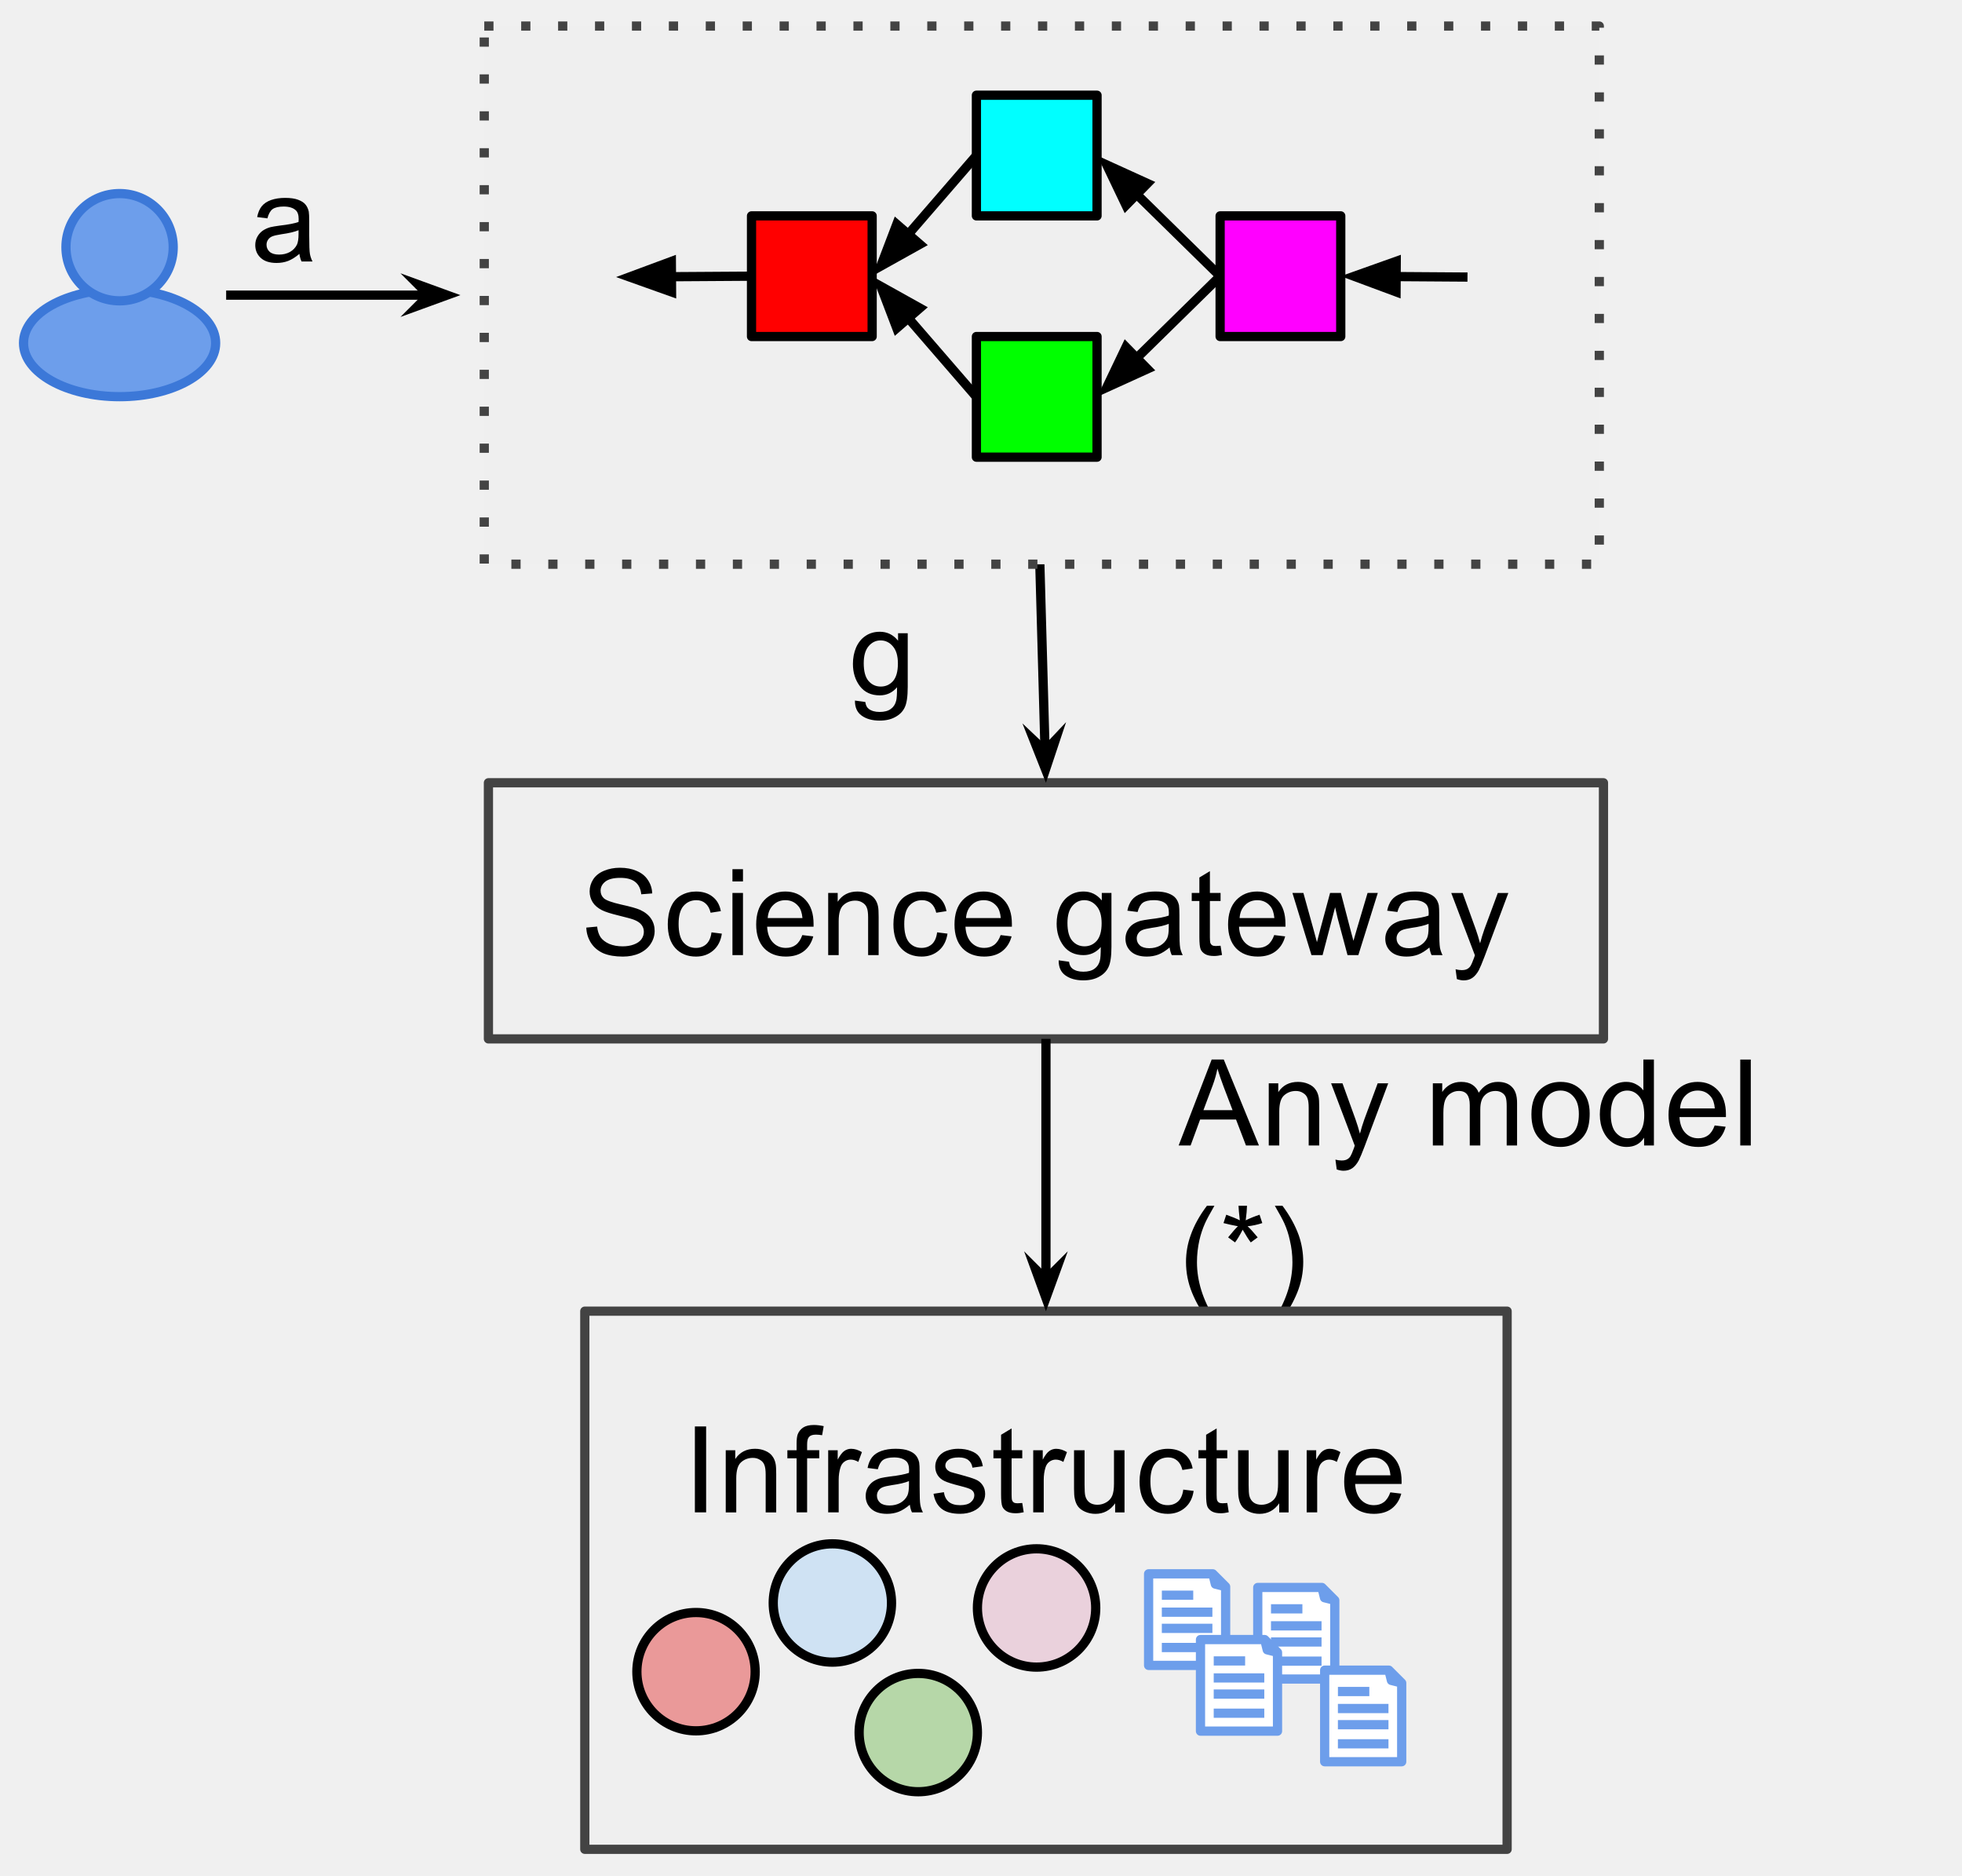
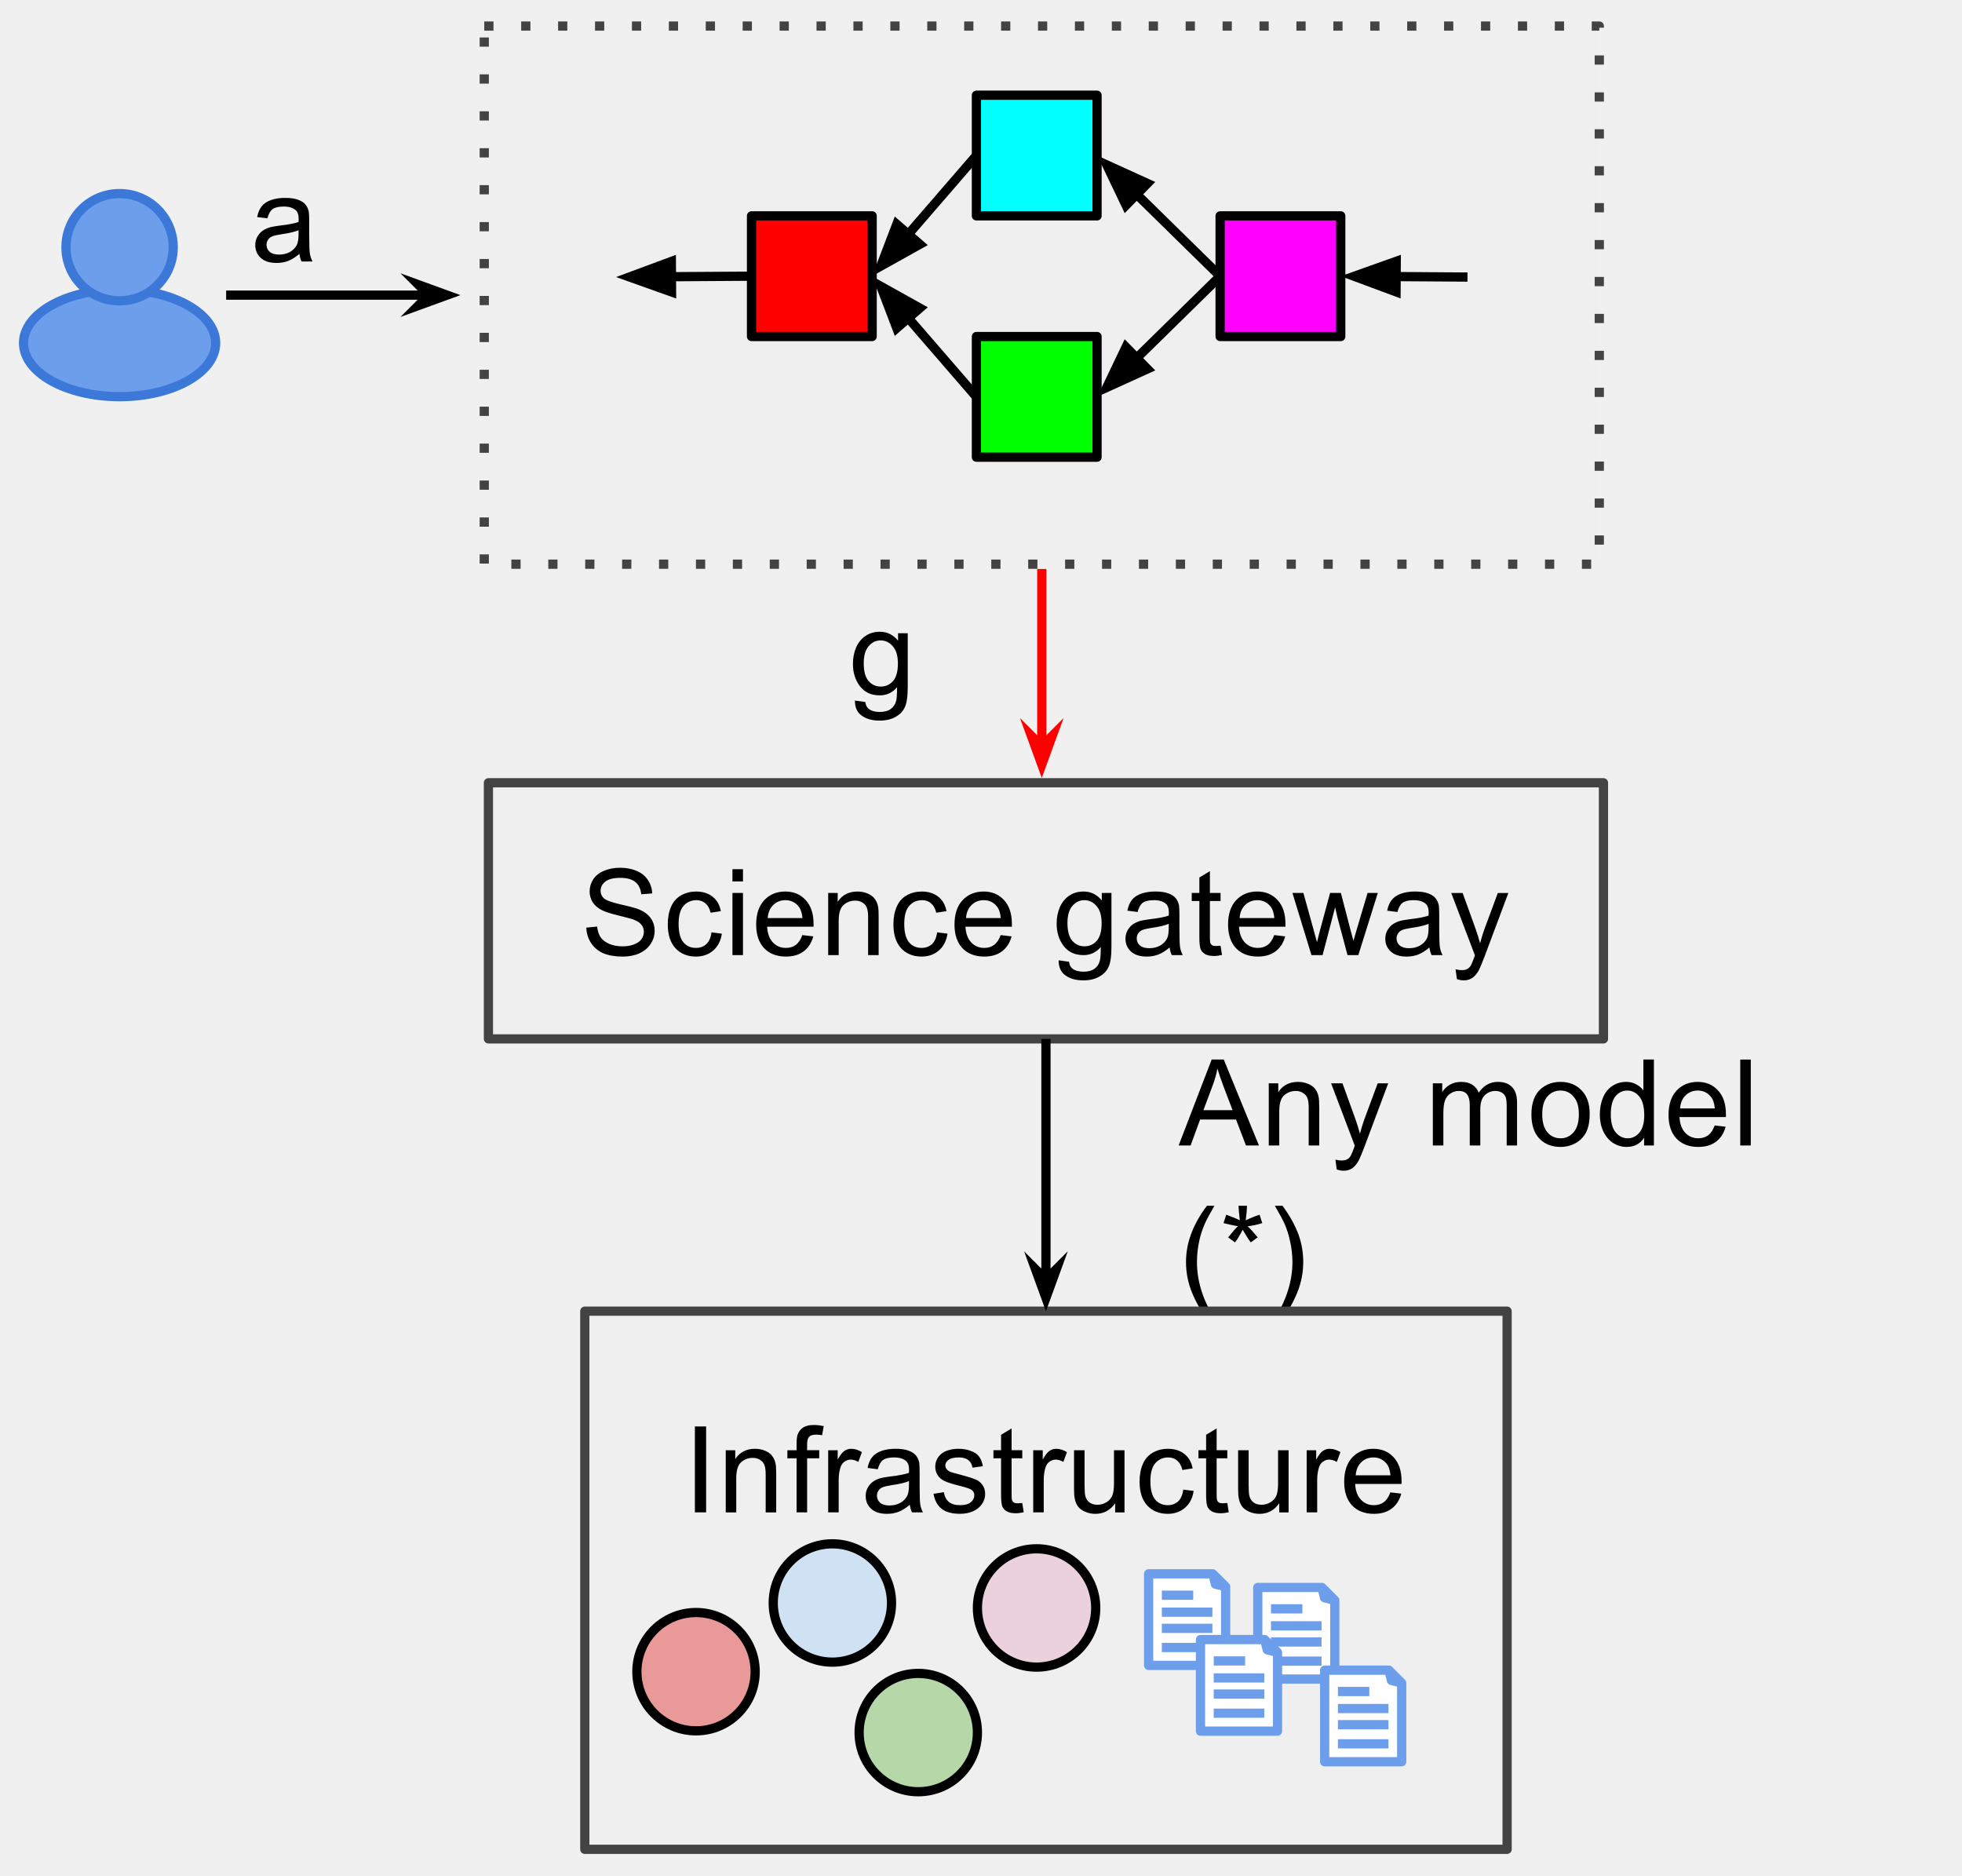
<svg xmlns="http://www.w3.org/2000/svg" version="1.1" viewBox="0.0 0.0 212.591 203.165" fill="none" stroke="none" stroke-linecap="square" stroke-miterlimit="10">
  <clipPath id="p.0">
    <path d="m0 0l212.591 0l0 203.165l-212.591 0l0 -203.165z" clip-rule="nonzero" />
  </clipPath>
  <g clip-path="url(#p.0)">
    <path fill="#000000" fill-opacity="0.0" d="m0 0l212.591 0l0 203.165l-212.591 0z" fill-rule="nonzero" />
    <path fill="#000000" fill-opacity="0.0" d="m118.727 113.423l98.299 0l0 27.748l-98.299 0z" fill-rule="nonzero" />
    <path fill="#000000" d="m127.711 124.097l3.578 -9.312l1.312 0l3.812 9.312l-1.406 0l-1.078 -2.812l-3.891 0l-1.031 2.812l-1.297 0zm2.687 -3.828l3.156 0l-0.984 -2.578q-0.438 -1.172 -0.656 -1.922q-0.172 0.891 -0.5 1.781l-1.016 2.719zm7.077 3.828l0 -6.734l1.031 0l0 0.953q0.734 -1.109 2.141 -1.109q0.609 0 1.109 0.219q0.516 0.219 0.766 0.578q0.266 0.344 0.359 0.844q0.062 0.312 0.062 1.109l0 4.141l-1.141 0l0 -4.094q0 -0.703 -0.141 -1.047q-0.125 -0.344 -0.469 -0.547q-0.328 -0.219 -0.781 -0.219q-0.734 0 -1.266 0.469q-0.531 0.453 -0.531 1.75l0 3.688l-1.141 0zm7.366 2.594l-0.141 -1.062q0.375 0.094 0.656 0.094q0.391 0 0.609 -0.125q0.234 -0.125 0.375 -0.359q0.109 -0.172 0.359 -0.844q0.031 -0.094 0.094 -0.281l-2.562 -6.75l1.234 0l1.406 3.891q0.266 0.75 0.484 1.562q0.203 -0.781 0.469 -1.531l1.453 -3.922l1.141 0l-2.562 6.844q-0.422 1.109 -0.641 1.531q-0.312 0.562 -0.703 0.828q-0.391 0.266 -0.938 0.266q-0.328 0 -0.734 -0.141zm10.414 -2.594l0 -6.734l1.016 0l0 0.938q0.328 -0.5 0.844 -0.797q0.531 -0.297 1.203 -0.297q0.75 0 1.219 0.312q0.484 0.312 0.688 0.859q0.797 -1.172 2.078 -1.172q1.0 0 1.531 0.562q0.547 0.547 0.547 1.703l0 4.625l-1.125 0l0 -4.25q0 -0.688 -0.109 -0.984q-0.109 -0.297 -0.406 -0.484q-0.297 -0.188 -0.688 -0.188q-0.719 0 -1.188 0.484q-0.469 0.469 -0.469 1.5l0 3.922l-1.141 0l0 -4.375q0 -0.766 -0.281 -1.141q-0.281 -0.391 -0.906 -0.391q-0.484 0 -0.891 0.266q-0.406 0.25 -0.594 0.734q-0.188 0.484 -0.188 1.406l0 3.5l-1.141 0zm10.681 -3.375q0 -1.875 1.031 -2.766q0.875 -0.75 2.125 -0.75q1.391 0 2.266 0.906q0.891 0.906 0.891 2.516q0 1.297 -0.391 2.047q-0.391 0.75 -1.141 1.172q-0.75 0.406 -1.625 0.406q-1.422 0 -2.297 -0.906q-0.859 -0.906 -0.859 -2.625zm1.172 0q0 1.297 0.562 1.953q0.562 0.641 1.422 0.641q0.844 0 1.406 -0.641q0.578 -0.656 0.578 -1.984q0 -1.25 -0.578 -1.891q-0.562 -0.656 -1.406 -0.656q-0.859 0 -1.422 0.641q-0.562 0.641 -0.562 1.938zm11.037 3.375l0 -0.844q-0.641 1.0 -1.891 1.0q-0.797 0 -1.484 -0.438q-0.672 -0.453 -1.047 -1.25q-0.375 -0.797 -0.375 -1.828q0 -1.016 0.344 -1.828q0.344 -0.828 1.016 -1.266q0.672 -0.438 1.5 -0.438q0.609 0 1.078 0.266q0.484 0.25 0.781 0.656l0 -3.344l1.141 0l0 9.312l-1.062 0zm-3.609 -3.359q0 1.297 0.531 1.938q0.547 0.641 1.297 0.641q0.75 0 1.266 -0.609q0.531 -0.625 0.531 -1.875q0 -1.391 -0.531 -2.031q-0.531 -0.656 -1.312 -0.656q-0.766 0 -1.281 0.625q-0.5 0.625 -0.5 1.969zm11.256 1.188l1.188 0.141q-0.281 1.047 -1.047 1.625q-0.75 0.562 -1.922 0.562q-1.484 0 -2.359 -0.906q-0.859 -0.922 -0.859 -2.562q0 -1.703 0.875 -2.641q0.891 -0.938 2.281 -0.938q1.359 0 2.203 0.922q0.859 0.922 0.859 2.578q0 0.109 0 0.312l-5.031 0q0.062 1.109 0.625 1.703q0.562 0.594 1.406 0.594q0.641 0 1.078 -0.328q0.453 -0.344 0.703 -1.062zm-3.75 -1.844l3.766 0q-0.078 -0.859 -0.438 -1.281q-0.547 -0.656 -1.406 -0.656q-0.797 0 -1.328 0.531q-0.531 0.516 -0.594 1.406zm6.522 4.016l0 -9.312l1.141 0l0 9.312l-1.141 0z" fill-rule="nonzero" />
    <path fill="#000000" d="m130.774 142.831q-0.953 -1.188 -1.609 -2.781q-0.656 -1.609 -0.656 -3.328q0 -1.5 0.5 -2.891q0.562 -1.609 1.766 -3.203l0.812 0q-0.766 1.328 -1.016 1.891q-0.391 0.875 -0.609 1.828q-0.266 1.188 -0.266 2.391q0 3.047 1.891 6.094l-0.812 0zm1.798 -10.328l0.297 -0.906q1.0 0.359 1.469 0.609q-0.125 -1.141 -0.141 -1.578l0.922 0q-0.016 0.625 -0.141 1.578q0.656 -0.328 1.5 -0.609l0.297 0.906q-0.812 0.266 -1.594 0.344q0.391 0.344 1.094 1.203l-0.75 0.547q-0.375 -0.5 -0.875 -1.375q-0.469 0.906 -0.828 1.375l-0.75 -0.547q0.734 -0.906 1.062 -1.203q-0.828 -0.156 -1.562 -0.344zm6.39 10.328l-0.828 0q1.906 -3.047 1.906 -6.094q0 -1.203 -0.281 -2.375q-0.203 -0.953 -0.594 -1.828q-0.25 -0.562 -1.031 -1.906l0.828 0q1.188 1.594 1.766 3.203q0.484 1.391 0.484 2.891q0 1.719 -0.656 3.328q-0.656 1.594 -1.594 2.781z" fill-rule="nonzero" />
    <path fill="#efefef" d="m52.923 84.801l120.819 0l0 27.748l-120.819 0z" fill-rule="nonzero" />
    <path stroke="#434343" stroke-width="1.0" stroke-linejoin="round" stroke-linecap="butt" d="m52.923 84.801l120.819 0l0 27.748l-120.819 0z" fill-rule="nonzero" />
    <path fill="#000000" d="m63.529 100.49l1.172 -0.109q0.078 0.703 0.375 1.156q0.312 0.438 0.938 0.719q0.641 0.266 1.438 0.266q0.703 0 1.234 -0.203q0.547 -0.203 0.812 -0.562q0.266 -0.375 0.266 -0.812q0 -0.438 -0.266 -0.766q-0.25 -0.328 -0.828 -0.547q-0.375 -0.141 -1.656 -0.453q-1.281 -0.312 -1.797 -0.578q-0.672 -0.344 -1.0 -0.859q-0.328 -0.531 -0.328 -1.172q0 -0.703 0.391 -1.312q0.406 -0.609 1.172 -0.922q0.781 -0.328 1.719 -0.328q1.031 0 1.812 0.344q0.797 0.328 1.219 0.984q0.438 0.641 0.469 1.453l-1.188 0.094q-0.094 -0.891 -0.641 -1.328q-0.547 -0.453 -1.625 -0.453q-1.109 0 -1.625 0.406q-0.516 0.406 -0.516 0.984q0 0.5 0.359 0.828q0.359 0.328 1.859 0.672q1.5 0.328 2.062 0.578q0.812 0.375 1.188 0.953q0.391 0.578 0.391 1.328q0 0.734 -0.422 1.391q-0.422 0.656 -1.219 1.031q-0.797 0.359 -1.797 0.359q-1.266 0 -2.125 -0.359q-0.844 -0.375 -1.328 -1.109q-0.484 -0.75 -0.516 -1.672zm13.562 0.516l1.125 0.141q-0.172 1.172 -0.938 1.828q-0.766 0.656 -1.859 0.656q-1.391 0 -2.234 -0.906q-0.828 -0.906 -0.828 -2.594q0 -1.094 0.359 -1.906q0.359 -0.828 1.094 -1.234q0.734 -0.406 1.609 -0.406q1.094 0 1.797 0.562q0.703 0.547 0.891 1.562l-1.109 0.172q-0.156 -0.672 -0.562 -1.016q-0.391 -0.344 -0.969 -0.344q-0.859 0 -1.406 0.625q-0.531 0.609 -0.531 1.953q0 1.359 0.516 1.984q0.516 0.609 1.359 0.609q0.672 0 1.125 -0.406q0.453 -0.422 0.562 -1.281zm2.273 -5.516l0 -1.328l1.141 0l0 1.328l-1.141 0zm0 7.984l0 -6.734l1.141 0l0 6.734l-1.141 0zm7.57 -2.172l1.188 0.141q-0.281 1.047 -1.047 1.625q-0.75 0.562 -1.922 0.562q-1.484 0 -2.359 -0.906q-0.859 -0.922 -0.859 -2.562q0 -1.703 0.875 -2.641q0.891 -0.938 2.281 -0.938q1.359 0 2.203 0.922q0.859 0.922 0.859 2.578q0 0.109 0 0.312l-5.031 0q0.062 1.109 0.625 1.703q0.562 0.594 1.406 0.594q0.641 0 1.078 -0.328q0.453 -0.344 0.703 -1.062zm-3.75 -1.844l3.766 0q-0.078 -0.859 -0.438 -1.281q-0.547 -0.656 -1.406 -0.656q-0.797 0 -1.328 0.531q-0.531 0.516 -0.594 1.406zm6.553 4.016l0 -6.734l1.031 0l0 0.953q0.734 -1.109 2.141 -1.109q0.609 0 1.109 0.219q0.516 0.219 0.766 0.578q0.266 0.344 0.359 0.844q0.062 0.312 0.062 1.109l0 4.141l-1.141 0l0 -4.094q0 -0.703 -0.141 -1.047q-0.125 -0.344 -0.469 -0.547q-0.328 -0.219 -0.781 -0.219q-0.734 0 -1.266 0.469q-0.531 0.453 -0.531 1.75l0 3.688l-1.141 0zm11.803 -2.469l1.125 0.141q-0.172 1.172 -0.938 1.828q-0.766 0.656 -1.859 0.656q-1.391 0 -2.234 -0.906q-0.828 -0.906 -0.828 -2.594q0 -1.094 0.359 -1.906q0.359 -0.828 1.094 -1.234q0.734 -0.406 1.609 -0.406q1.094 0 1.797 0.562q0.703 0.547 0.891 1.562l-1.109 0.172q-0.156 -0.672 -0.562 -1.016q-0.391 -0.344 -0.969 -0.344q-0.859 0 -1.406 0.625q-0.531 0.609 -0.531 1.953q0 1.359 0.516 1.984q0.516 0.609 1.359 0.609q0.672 0 1.125 -0.406q0.453 -0.422 0.562 -1.281zm6.883 0.297l1.188 0.141q-0.281 1.047 -1.047 1.625q-0.75 0.562 -1.922 0.562q-1.484 0 -2.359 -0.906q-0.859 -0.922 -0.859 -2.562q0 -1.703 0.875 -2.641q0.891 -0.938 2.281 -0.938q1.359 0 2.203 0.922q0.859 0.922 0.859 2.578q0 0.109 0 0.312l-5.031 0q0.062 1.109 0.625 1.703q0.562 0.594 1.406 0.594q0.641 0 1.078 -0.328q0.453 -0.344 0.703 -1.062zm-3.75 -1.844l3.766 0q-0.078 -0.859 -0.438 -1.281q-0.547 -0.656 -1.406 -0.656q-0.797 0 -1.328 0.531q-0.531 0.516 -0.594 1.406zm10.037 4.578l1.125 0.156q0.062 0.516 0.375 0.75q0.438 0.328 1.172 0.328q0.781 0 1.219 -0.328q0.438 -0.312 0.578 -0.891q0.094 -0.344 0.094 -1.453q-0.75 0.875 -1.875 0.875q-1.391 0 -2.156 -1.0q-0.75 -1.0 -0.75 -2.406q0 -0.969 0.344 -1.781q0.359 -0.812 1.016 -1.25q0.656 -0.453 1.562 -0.453q1.188 0 1.969 0.969l0 -0.812l1.047 0l0 5.812q0 1.578 -0.328 2.234q-0.312 0.656 -1.016 1.031q-0.688 0.391 -1.703 0.391q-1.203 0 -1.953 -0.547q-0.734 -0.531 -0.719 -1.625zm0.953 -4.047q0 1.312 0.516 1.922q0.531 0.609 1.328 0.609q0.797 0 1.328 -0.594q0.531 -0.609 0.531 -1.906q0 -1.234 -0.547 -1.859q-0.547 -0.641 -1.328 -0.641q-0.766 0 -1.297 0.625q-0.531 0.625 -0.531 1.844zm11.069 2.656q-0.625 0.531 -1.219 0.766q-0.578 0.219 -1.25 0.219q-1.125 0 -1.719 -0.547q-0.594 -0.547 -0.594 -1.391q0 -0.484 0.219 -0.891q0.234 -0.422 0.594 -0.672q0.375 -0.25 0.828 -0.375q0.328 -0.078 1.016 -0.172q1.375 -0.156 2.031 -0.391q0.016 -0.234 0.016 -0.297q0 -0.703 -0.328 -0.984q-0.438 -0.391 -1.297 -0.391q-0.812 0 -1.203 0.281q-0.375 0.281 -0.562 1.0l-1.109 -0.141q0.141 -0.719 0.484 -1.156q0.359 -0.453 1.016 -0.688q0.672 -0.234 1.531 -0.234q0.875 0 1.406 0.203q0.547 0.203 0.797 0.516q0.25 0.297 0.359 0.766q0.047 0.297 0.047 1.062l0 1.516q0 1.594 0.078 2.016q0.078 0.422 0.281 0.812l-1.188 0q-0.172 -0.359 -0.234 -0.828zm-0.094 -2.562q-0.625 0.266 -1.859 0.438q-0.703 0.109 -1.0 0.234q-0.297 0.125 -0.453 0.375q-0.156 0.234 -0.156 0.531q0 0.453 0.344 0.766q0.344 0.297 1.016 0.297q0.656 0 1.172 -0.281q0.516 -0.297 0.766 -0.797q0.172 -0.375 0.172 -1.141l0 -0.422zm5.616 2.375l0.156 1.0q-0.484 0.109 -0.859 0.109q-0.625 0 -0.969 -0.203q-0.344 -0.203 -0.484 -0.516q-0.141 -0.328 -0.141 -1.344l0 -3.891l-0.828 0l0 -0.875l0.828 0l0 -1.672l1.141 -0.688l0 2.359l1.156 0l0 0.875l-1.156 0l0 3.953q0 0.484 0.062 0.625q0.062 0.141 0.188 0.219q0.141 0.078 0.391 0.078q0.203 0 0.516 -0.031zm5.812 -1.156l1.188 0.141q-0.281 1.047 -1.047 1.625q-0.75 0.562 -1.922 0.562q-1.484 0 -2.359 -0.906q-0.859 -0.922 -0.859 -2.562q0 -1.703 0.875 -2.641q0.891 -0.938 2.281 -0.938q1.359 0 2.203 0.922q0.859 0.922 0.859 2.578q0 0.109 0 0.312l-5.031 0q0.062 1.109 0.625 1.703q0.562 0.594 1.406 0.594q0.641 0 1.078 -0.328q0.453 -0.344 0.703 -1.062zm-3.75 -1.844l3.766 0q-0.078 -0.859 -0.438 -1.281q-0.547 -0.656 -1.406 -0.656q-0.797 0 -1.328 0.531q-0.531 0.516 -0.594 1.406zm7.787 4.016l-2.062 -6.734l1.188 0l1.078 3.891l0.391 1.438q0.031 -0.109 0.359 -1.391l1.062 -3.938l1.172 0l1.016 3.906l0.344 1.281l0.375 -1.297l1.156 -3.891l1.109 0l-2.109 6.734l-1.172 0l-1.078 -4.031l-0.266 -1.156l-1.359 5.188l-1.203 0zm12.781 -0.828q-0.625 0.531 -1.219 0.766q-0.578 0.219 -1.25 0.219q-1.125 0 -1.719 -0.547q-0.594 -0.547 -0.594 -1.391q0 -0.484 0.219 -0.891q0.234 -0.422 0.594 -0.672q0.375 -0.25 0.828 -0.375q0.328 -0.078 1.016 -0.172q1.375 -0.156 2.031 -0.391q0.016 -0.234 0.016 -0.297q0 -0.703 -0.328 -0.984q-0.438 -0.391 -1.297 -0.391q-0.812 0 -1.203 0.281q-0.375 0.281 -0.562 1.0l-1.109 -0.141q0.141 -0.719 0.484 -1.156q0.359 -0.453 1.016 -0.688q0.672 -0.234 1.531 -0.234q0.875 0 1.406 0.203q0.547 0.203 0.797 0.516q0.25 0.297 0.359 0.766q0.047 0.297 0.047 1.062l0 1.516q0 1.594 0.078 2.016q0.078 0.422 0.281 0.812l-1.188 0q-0.172 -0.359 -0.234 -0.828zm-0.094 -2.562q-0.625 0.266 -1.859 0.438q-0.703 0.109 -1.0 0.234q-0.297 0.125 -0.453 0.375q-0.156 0.234 -0.156 0.531q0 0.453 0.344 0.766q0.344 0.297 1.016 0.297q0.656 0 1.172 -0.281q0.516 -0.297 0.766 -0.797q0.172 -0.375 0.172 -1.141l0 -0.422zm3.069 5.984l-0.141 -1.062q0.375 0.094 0.656 0.094q0.391 0 0.609 -0.125q0.234 -0.125 0.375 -0.359q0.109 -0.172 0.359 -0.844q0.031 -0.094 0.094 -0.281l-2.562 -6.75l1.234 0l1.406 3.891q0.266 0.75 0.484 1.562q0.203 -0.781 0.469 -1.531l1.453 -3.922l1.141 0l-2.562 6.844q-0.422 1.109 -0.641 1.531q-0.312 0.562 -0.703 0.828q-0.391 0.266 -0.938 0.266q-0.328 0 -0.734 -0.141z" fill-rule="nonzero" />
    <path fill="#000000" fill-opacity="0.0" d="m85.293 56.659l20.819 0l0 27.748l-20.819 0z" fill-rule="nonzero" />
    <path fill="#000000" d="m92.636 75.895l1.125 0.156q0.062 0.516 0.375 0.75q0.438 0.328 1.172 0.328q0.781 0 1.219 -0.328q0.438 -0.312 0.578 -0.891q0.094 -0.344 0.094 -1.453q-0.75 0.875 -1.875 0.875q-1.391 0 -2.156 -1.0q-0.75 -1.0 -0.75 -2.406q0 -0.969 0.344 -1.781q0.359 -0.812 1.016 -1.25q0.656 -0.453 1.562 -0.453q1.188 0 1.969 0.969l0 -0.812l1.047 0l0 5.812q0 1.578 -0.328 2.234q-0.312 0.656 -1.016 1.031q-0.688 0.391 -1.703 0.391q-1.203 0 -1.953 -0.547q-0.734 -0.531 -0.719 -1.625zm0.953 -4.047q0 1.312 0.516 1.922q0.531 0.609 1.328 0.609q0.797 0 1.328 -0.594q0.531 -0.609 0.531 -1.906q0 -1.234 -0.547 -1.859q-0.547 -0.641 -1.328 -0.641q-0.766 0 -1.297 0.625q-0.531 0.625 -0.531 1.844z" fill-rule="nonzero" />
-     <path fill="#000000" fill-opacity="0.0" d="m113.332 84.801l-0.661 -23.685" fill-rule="nonzero" />
-     <path stroke="#000000" stroke-width="1.0" stroke-linejoin="round" stroke-linecap="butt" d="m113.236 81.375l-0.566 -20.259" fill-rule="evenodd" />
-     <path fill="#000000" stroke="#000000" stroke-width="1.0" stroke-linecap="butt" d="m113.236 81.375l-1.156 -1.093l1.21 3.057l1.038 -3.12z" fill-rule="evenodd" />
    <path fill="#efefef" d="m52.472 2.822l120.819 0l0 58.299l-120.819 0z" fill-rule="nonzero" />
    <path stroke="#434343" stroke-width="1.0" stroke-linejoin="round" stroke-linecap="butt" stroke-dasharray="1.0,3.0" d="m52.472 2.822l120.819 0l0 58.299l-120.819 0z" fill-rule="nonzero" />
    <path fill="#ff0000" d="m81.43 23.386l13.071 0l0 13.071l-13.071 0z" fill-rule="nonzero" />
    <path stroke="#000000" stroke-width="1.0" stroke-linejoin="round" stroke-linecap="butt" d="m81.43 23.386l13.071 0l0 13.071l-13.071 0z" fill-rule="nonzero" />
    <path fill="#00ff00" d="m105.798 36.457l13.071 0l0 13.071l-13.071 0z" fill-rule="nonzero" />
    <path stroke="#000000" stroke-width="1.0" stroke-linejoin="round" stroke-linecap="butt" d="m105.798 36.457l13.071 0l0 13.071l-13.071 0z" fill-rule="nonzero" />
    <path fill="#00ffff" d="m105.798 10.315l13.071 0l0 13.071l-13.071 0z" fill-rule="nonzero" />
    <path stroke="#000000" stroke-width="1.0" stroke-linejoin="round" stroke-linecap="butt" d="m105.798 10.315l13.071 0l0 13.071l-13.071 0z" fill-rule="nonzero" />
    <path fill="#ff00ff" d="m132.205 23.386l13.071 0l0 13.071l-13.071 0z" fill-rule="nonzero" />
    <path stroke="#000000" stroke-width="1.0" stroke-linejoin="round" stroke-linecap="butt" d="m132.205 23.386l13.071 0l0 13.071l-13.071 0z" fill-rule="nonzero" />
    <path fill="#000000" fill-opacity="0.0" d="m132.205 29.921l-13.323 -13.071" fill-rule="nonzero" />
    <path stroke="#000000" stroke-width="1.0" stroke-linejoin="round" stroke-linecap="butt" d="m132.205 29.921l-9.04 -8.869" fill-rule="evenodd" />
    <path fill="#000000" stroke="#000000" stroke-width="1.0" stroke-linecap="butt" d="m124.322 19.873l-4.396 -1.999l2.083 4.357z" fill-rule="evenodd" />
    <path fill="#000000" fill-opacity="0.0" d="m132.205 29.921l-13.323 13.071" fill-rule="nonzero" />
    <path stroke="#000000" stroke-width="1.0" stroke-linejoin="round" stroke-linecap="butt" d="m132.205 29.921l-9.04 8.869" fill-rule="evenodd" />
    <path fill="#000000" stroke="#000000" stroke-width="1.0" stroke-linecap="butt" d="m122.008 37.611l-2.083 4.357l4.396 -1.999z" fill-rule="evenodd" />
    <path fill="#000000" fill-opacity="0.0" d="m105.798 42.992l-11.307 -13.071" fill-rule="nonzero" />
    <path stroke="#000000" stroke-width="1.0" stroke-linejoin="round" stroke-linecap="butt" d="m105.798 42.992l-7.382 -8.533" fill-rule="evenodd" />
    <path fill="#000000" stroke="#000000" stroke-width="1.0" stroke-linecap="butt" d="m99.665 33.378l-4.218 -2.351l1.72 4.513z" fill-rule="evenodd" />
    <path fill="#000000" fill-opacity="0.0" d="m105.798 16.85l-11.307 13.071" fill-rule="nonzero" />
    <path stroke="#000000" stroke-width="1.0" stroke-linejoin="round" stroke-linecap="butt" d="m105.798 16.85l-7.382 8.533" fill-rule="evenodd" />
    <path fill="#000000" stroke="#000000" stroke-width="1.0" stroke-linecap="butt" d="m97.167 24.303l-1.72 4.513l4.218 -2.351z" fill-rule="evenodd" />
    <path fill="#000000" fill-opacity="0.0" d="m81.43 29.921l-14.677 0.094" fill-rule="nonzero" />
    <path stroke="#000000" stroke-width="1.0" stroke-linejoin="round" stroke-linecap="butt" d="m81.43 29.921l-8.677 0.056" fill-rule="evenodd" />
    <path fill="#000000" stroke="#000000" stroke-width="1.0" stroke-linecap="butt" d="m72.743 28.325l-4.527 1.681l4.549 1.622z" fill-rule="evenodd" />
    <path fill="#000000" fill-opacity="0.0" d="m159.008 30.016l-13.732 -0.094" fill-rule="nonzero" />
    <path stroke="#000000" stroke-width="1.0" stroke-linejoin="round" stroke-linecap="butt" d="m159.008 30.016l-7.732 -0.053" fill-rule="evenodd" />
    <path fill="#000000" stroke="#000000" stroke-width="1.0" stroke-linecap="butt" d="m151.287 28.311l-4.549 1.62l4.527 1.683z" fill-rule="evenodd" />
    <path fill="#efefef" d="m63.365 142.045l99.937 0l0 58.299l-99.937 0z" fill-rule="nonzero" />
    <path stroke="#434343" stroke-width="1.0" stroke-linejoin="round" stroke-linecap="butt" d="m63.365 142.045l99.937 0l0 58.299l-99.937 0z" fill-rule="nonzero" />
    <path fill="#000000" d="m75.293 163.845l0 -9.312l1.219 0l0 9.312l-1.219 0zm3.344 0l0 -6.734l1.031 0l0 0.953q0.734 -1.109 2.141 -1.109q0.609 0 1.109 0.219q0.516 0.219 0.766 0.578q0.266 0.344 0.359 0.844q0.062 0.312 0.062 1.109l0 4.141l-1.141 0l0 -4.094q0 -0.703 -0.141 -1.047q-0.125 -0.344 -0.469 -0.547q-0.328 -0.219 -0.781 -0.219q-0.734 0 -1.266 0.469q-0.531 0.453 -0.531 1.75l0 3.688l-1.141 0zm7.678 0l0 -5.859l-1.0 0l0 -0.875l1.0 0l0 -0.719q0 -0.688 0.125 -1.016q0.172 -0.438 0.578 -0.719q0.422 -0.281 1.172 -0.281q0.484 0 1.062 0.125l-0.172 0.984q-0.359 -0.062 -0.672 -0.062q-0.516 0 -0.734 0.234q-0.219 0.219 -0.219 0.828l0 0.625l1.312 0l0 0.875l-1.312 0l0 5.859l-1.141 0zm3.422 0l0 -6.734l1.031 0l0 1.016q0.391 -0.719 0.719 -0.938q0.344 -0.234 0.734 -0.234q0.578 0 1.172 0.359l-0.391 1.062q-0.422 -0.25 -0.828 -0.25q-0.375 0 -0.688 0.234q-0.297 0.219 -0.422 0.625q-0.188 0.609 -0.188 1.328l0 3.531l-1.141 0zm8.845 -0.828q-0.625 0.531 -1.219 0.766q-0.578 0.219 -1.25 0.219q-1.125 0 -1.719 -0.547q-0.594 -0.547 -0.594 -1.391q0 -0.484 0.219 -0.891q0.234 -0.422 0.594 -0.672q0.375 -0.25 0.828 -0.375q0.328 -0.078 1.016 -0.172q1.375 -0.156 2.031 -0.391q0.016 -0.234 0.016 -0.297q0 -0.703 -0.328 -0.984q-0.438 -0.391 -1.297 -0.391q-0.812 0 -1.203 0.281q-0.375 0.281 -0.562 1.0l-1.109 -0.141q0.141 -0.719 0.484 -1.156q0.359 -0.453 1.016 -0.688q0.672 -0.234 1.531 -0.234q0.875 0 1.406 0.203q0.547 0.203 0.797 0.516q0.25 0.297 0.359 0.766q0.047 0.297 0.047 1.062l0 1.516q0 1.594 0.078 2.016q0.078 0.422 0.281 0.812l-1.188 0q-0.172 -0.359 -0.234 -0.828zm-0.094 -2.562q-0.625 0.266 -1.859 0.438q-0.703 0.109 -1.0 0.234q-0.297 0.125 -0.453 0.375q-0.156 0.234 -0.156 0.531q0 0.453 0.344 0.766q0.344 0.297 1.016 0.297q0.656 0 1.172 -0.281q0.516 -0.297 0.766 -0.797q0.172 -0.375 0.172 -1.141l0 -0.422zm2.662 1.375l1.125 -0.172q0.094 0.672 0.531 1.047q0.438 0.359 1.219 0.359q0.781 0 1.156 -0.312q0.391 -0.328 0.391 -0.766q0 -0.391 -0.344 -0.609q-0.234 -0.156 -1.172 -0.391q-1.25 -0.312 -1.734 -0.547q-0.484 -0.234 -0.734 -0.641q-0.25 -0.406 -0.25 -0.906q0 -0.453 0.203 -0.828q0.203 -0.391 0.562 -0.641q0.266 -0.203 0.719 -0.328q0.469 -0.141 1.0 -0.141q0.781 0 1.375 0.234q0.609 0.219 0.891 0.609q0.297 0.391 0.406 1.047l-1.125 0.156q-0.078 -0.531 -0.438 -0.812q-0.359 -0.297 -1.031 -0.297q-0.781 0 -1.125 0.266q-0.344 0.25 -0.344 0.609q0 0.219 0.141 0.391q0.141 0.188 0.438 0.312q0.172 0.062 1.016 0.281q1.219 0.328 1.688 0.531q0.484 0.203 0.75 0.609q0.281 0.391 0.281 0.969q0 0.578 -0.344 1.078q-0.328 0.5 -0.953 0.781q-0.625 0.281 -1.422 0.281q-1.312 0 -2.0 -0.547q-0.688 -0.547 -0.875 -1.625zm9.617 1.0l0.156 1.0q-0.484 0.109 -0.859 0.109q-0.625 0 -0.969 -0.203q-0.344 -0.203 -0.484 -0.516q-0.141 -0.328 -0.141 -1.344l0 -3.891l-0.828 0l0 -0.875l0.828 0l0 -1.672l1.141 -0.688l0 2.359l1.156 0l0 0.875l-1.156 0l0 3.953q0 0.484 0.062 0.625q0.062 0.141 0.188 0.219q0.141 0.078 0.391 0.078q0.203 0 0.516 -0.031zm1.187 1.016l0 -6.734l1.031 0l0 1.016q0.391 -0.719 0.719 -0.938q0.344 -0.234 0.734 -0.234q0.578 0 1.172 0.359l-0.391 1.062q-0.422 -0.25 -0.828 -0.25q-0.375 0 -0.688 0.234q-0.297 0.219 -0.422 0.625q-0.188 0.609 -0.188 1.328l0 3.531l-1.141 0zm8.876 0l0 -0.984q-0.797 1.141 -2.141 1.141q-0.594 0 -1.125 -0.234q-0.516 -0.234 -0.766 -0.578q-0.25 -0.344 -0.344 -0.844q-0.078 -0.328 -0.078 -1.062l0 -4.172l1.141 0l0 3.734q0 0.891 0.078 1.203q0.109 0.453 0.453 0.719q0.344 0.25 0.859 0.25q0.516 0 0.969 -0.266q0.453 -0.266 0.641 -0.719q0.188 -0.453 0.188 -1.312l0 -3.609l1.141 0l0 6.734l-1.016 0zm7.381 -2.469l1.125 0.141q-0.172 1.172 -0.938 1.828q-0.766 0.656 -1.859 0.656q-1.391 0 -2.234 -0.906q-0.828 -0.906 -0.828 -2.594q0 -1.094 0.359 -1.906q0.359 -0.828 1.094 -1.234q0.734 -0.406 1.609 -0.406q1.094 0 1.797 0.562q0.703 0.547 0.891 1.562l-1.109 0.172q-0.156 -0.672 -0.562 -1.016q-0.391 -0.344 -0.969 -0.344q-0.859 0 -1.406 0.625q-0.531 0.609 -0.531 1.953q0 1.359 0.516 1.984q0.516 0.609 1.359 0.609q0.672 0 1.125 -0.406q0.453 -0.422 0.562 -1.281zm4.773 1.453l0.156 1.0q-0.484 0.109 -0.859 0.109q-0.625 0 -0.969 -0.203q-0.344 -0.203 -0.484 -0.516q-0.141 -0.328 -0.141 -1.344l0 -3.891l-0.828 0l0 -0.875l0.828 0l0 -1.672l1.141 -0.688l0 2.359l1.156 0l0 0.875l-1.156 0l0 3.953q0 0.484 0.062 0.625q0.062 0.141 0.188 0.219q0.141 0.078 0.391 0.078q0.203 0 0.516 -0.031zm5.625 1.016l0 -0.984q-0.797 1.141 -2.141 1.141q-0.594 0 -1.125 -0.234q-0.516 -0.234 -0.766 -0.578q-0.25 -0.344 -0.344 -0.844q-0.078 -0.328 -0.078 -1.062l0 -4.172l1.141 0l0 3.734q0 0.891 0.078 1.203q0.109 0.453 0.453 0.719q0.344 0.25 0.859 0.25q0.516 0 0.969 -0.266q0.453 -0.266 0.641 -0.719q0.188 -0.453 0.188 -1.312l0 -3.609l1.141 0l0 6.734l-1.016 0zm2.975 0l0 -6.734l1.031 0l0 1.016q0.391 -0.719 0.719 -0.938q0.344 -0.234 0.734 -0.234q0.578 0 1.172 0.359l-0.391 1.062q-0.422 -0.25 -0.828 -0.25q-0.375 0 -0.688 0.234q-0.297 0.219 -0.422 0.625q-0.188 0.609 -0.188 1.328l0 3.531l-1.141 0zm9.063 -2.172l1.188 0.141q-0.281 1.047 -1.047 1.625q-0.75 0.562 -1.922 0.562q-1.484 0 -2.359 -0.906q-0.859 -0.922 -0.859 -2.562q0 -1.703 0.875 -2.641q0.891 -0.938 2.281 -0.938q1.359 0 2.203 0.922q0.859 0.922 0.859 2.578q0 0.109 0 0.312l-5.031 0q0.062 1.109 0.625 1.703q0.562 0.594 1.406 0.594q0.641 0 1.078 -0.328q0.453 -0.344 0.703 -1.062zm-3.75 -1.844l3.766 0q-0.078 -0.859 -0.438 -1.281q-0.547 -0.656 -1.406 -0.656q-0.797 0 -1.328 0.531q-0.531 0.516 -0.594 1.406z" fill-rule="nonzero" />
    <path fill="#000000" fill-opacity="0.0" d="m113.332 112.549l0 29.512" fill-rule="nonzero" />
    <path stroke="#000000" stroke-width="1.0" stroke-linejoin="round" stroke-linecap="butt" d="m113.332 112.549l0 26.085" fill-rule="evenodd" />
    <path fill="#000000" stroke="#000000" stroke-width="1.0" stroke-linecap="butt" d="m113.332 138.633l-1.125 -1.125l1.125 3.09l1.125 -3.09z" fill-rule="evenodd" />
    <path fill="#000000" fill-opacity="0.0" d="m21.78 15.089l18.236 0l0 16.882l-18.236 0z" fill-rule="nonzero" />
    <path fill="#000000" d="m32.441 27.502q-0.625 0.531 -1.219 0.766q-0.578 0.219 -1.25 0.219q-1.125 0 -1.719 -0.547q-0.594 -0.547 -0.594 -1.391q0 -0.484 0.219 -0.891q0.234 -0.422 0.594 -0.672q0.375 -0.25 0.828 -0.375q0.328 -0.078 1.016 -0.172q1.375 -0.156 2.031 -0.391q0.016 -0.234 0.016 -0.297q0 -0.703 -0.328 -0.984q-0.437 -0.391 -1.297 -0.391q-0.812 0 -1.203 0.281q-0.375 0.281 -0.562 1.0l-1.109 -0.141q0.141 -0.719 0.484 -1.156q0.359 -0.453 1.016 -0.688q0.672 -0.234 1.531 -0.234q0.875 0 1.406 0.203q0.547 0.203 0.797 0.516q0.25 0.297 0.359 0.766q0.047 0.297 0.047 1.062l0 1.516q0 1.594 0.078 2.016q0.078 0.422 0.281 0.812l-1.188 0q-0.172 -0.359 -0.234 -0.828zm-0.094 -2.562q-0.625 0.266 -1.859 0.438q-0.703 0.109 -1.0 0.234q-0.297 0.125 -0.453 0.375q-0.156 0.234 -0.156 0.531q0 0.453 0.344 0.766q0.344 0.297 1.016 0.297q0.656 0 1.172 -0.281q0.516 -0.297 0.766 -0.797q0.172 -0.375 0.172 -1.141l0 -0.422z" fill-rule="nonzero" />
    <path fill="#6d9eeb" d="m2.549 37.163l0 0c0 -3.209 4.66 -5.811 10.409 -5.811l0 0c5.749 0 10.409 2.602 10.409 5.811l0 0c0 3.209 -4.66 5.811 -10.409 5.811l0 0c-5.749 0 -10.409 -2.602 -10.409 -5.811z" fill-rule="nonzero" />
    <path stroke="#3c78d8" stroke-width="1.0" stroke-linejoin="round" stroke-linecap="butt" d="m2.549 37.163l0 0c0 -3.209 4.66 -5.811 10.409 -5.811l0 0c5.749 0 10.409 2.602 10.409 5.811l0 0c0 3.209 -4.66 5.811 -10.409 5.811l0 0c-5.749 0 -10.409 -2.602 -10.409 -5.811z" fill-rule="nonzero" />
    <path fill="#6d9eeb" d="m7.147 26.78l0 0c0 -3.209 2.602 -5.811 5.811 -5.811l0 0c1.541 0 3.019 0.612 4.109 1.702c1.09 1.09 1.702 2.568 1.702 4.109l0 0c0 3.209 -2.602 5.811 -5.811 5.811l0 0c-3.209 0 -5.811 -2.602 -5.811 -5.811z" fill-rule="nonzero" />
    <path stroke="#3c78d8" stroke-width="1.0" stroke-linejoin="round" stroke-linecap="butt" d="m7.147 26.78l0 0c0 -3.209 2.602 -5.811 5.811 -5.811l0 0c1.541 0 3.019 0.612 4.109 1.702c1.09 1.09 1.702 2.568 1.702 4.109l0 0c0 3.209 -2.602 5.811 -5.811 5.811l0 0c-3.209 0 -5.811 -2.602 -5.811 -5.811z" fill-rule="nonzero" />
    <path fill="#ffffff" d="m124.455 180.423l8.346 0l0 -8.53l-1.391 -1.391l-6.955 0z" fill-rule="nonzero" />
    <path fill="#cbcbcb" d="m131.411 170.501l0.278 1.113l1.113 0.278z" fill-rule="nonzero" />
    <path fill="#000000" fill-opacity="0.0" d="m131.411 170.501l0.278 1.113l1.113 0.278l-1.391 -1.391l-6.955 0l0 9.921l8.346 0l0 -8.53" fill-rule="nonzero" />
    <path stroke="#6d9eeb" stroke-width="1.0" stroke-linejoin="round" stroke-linecap="butt" d="m131.411 170.501l0.278 1.113l1.113 0.278l-1.391 -1.391l-6.955 0l0 9.921l8.346 0l0 -8.53" fill-rule="nonzero" />
    <path fill="#000000" fill-opacity="0.0" d="m125.891 172.815l3.402 0" fill-rule="nonzero" />
    <path stroke="#6d9eeb" stroke-width="1.0" stroke-linejoin="round" stroke-linecap="butt" d="m125.891 172.815l3.402 0" fill-rule="nonzero" />
    <path fill="#000000" fill-opacity="0.0" d="m125.888 176.408l5.48 0" fill-rule="nonzero" />
    <path stroke="#6d9eeb" stroke-width="1.0" stroke-linejoin="round" stroke-linecap="butt" d="m125.888 176.408l5.48 0" fill-rule="nonzero" />
    <path fill="#000000" fill-opacity="0.0" d="m125.888 178.482l5.48 0" fill-rule="nonzero" />
    <path stroke="#6d9eeb" stroke-width="1.0" stroke-linejoin="round" stroke-linecap="butt" d="m125.888 178.482l5.48 0" fill-rule="nonzero" />
    <path fill="#000000" fill-opacity="0.0" d="m125.888 174.657l5.48 0" fill-rule="nonzero" />
    <path stroke="#6d9eeb" stroke-width="1.0" stroke-linejoin="round" stroke-linecap="butt" d="m125.888 174.657l5.48 0" fill-rule="nonzero" />
    <path fill="#ffffff" d="m136.282 181.9l8.346 0l0 -8.53l-1.391 -1.391l-6.955 0z" fill-rule="nonzero" />
    <path fill="#cbcbcb" d="m143.238 171.979l0.278 1.113l1.113 0.278z" fill-rule="nonzero" />
    <path fill="#000000" fill-opacity="0.0" d="m143.238 171.979l0.278 1.113l1.113 0.278l-1.391 -1.391l-6.955 0l0 9.921l8.346 0l0 -8.53" fill-rule="nonzero" />
    <path stroke="#6d9eeb" stroke-width="1.0" stroke-linejoin="round" stroke-linecap="butt" d="m143.238 171.979l0.278 1.113l1.113 0.278l-1.391 -1.391l-6.955 0l0 9.921l8.346 0l0 -8.53" fill-rule="nonzero" />
    <path fill="#000000" fill-opacity="0.0" d="m137.718 174.293l3.402 0" fill-rule="nonzero" />
    <path stroke="#6d9eeb" stroke-width="1.0" stroke-linejoin="round" stroke-linecap="butt" d="m137.718 174.293l3.402 0" fill-rule="nonzero" />
    <path fill="#000000" fill-opacity="0.0" d="m137.715 177.886l5.48 0" fill-rule="nonzero" />
    <path stroke="#6d9eeb" stroke-width="1.0" stroke-linejoin="round" stroke-linecap="butt" d="m137.715 177.886l5.48 0" fill-rule="nonzero" />
    <path fill="#000000" fill-opacity="0.0" d="m137.715 179.959l5.48 0" fill-rule="nonzero" />
    <path stroke="#6d9eeb" stroke-width="1.0" stroke-linejoin="round" stroke-linecap="butt" d="m137.715 179.959l5.48 0" fill-rule="nonzero" />
    <path fill="#000000" fill-opacity="0.0" d="m137.715 176.135l5.48 0" fill-rule="nonzero" />
    <path stroke="#6d9eeb" stroke-width="1.0" stroke-linejoin="round" stroke-linecap="butt" d="m137.715 176.135l5.48 0" fill-rule="nonzero" />
    <path fill="#ffffff" d="m130.077 187.543l8.346 0l0 -8.53l-1.391 -1.391l-6.955 0z" fill-rule="nonzero" />
    <path fill="#cbcbcb" d="m137.033 177.622l0.278 1.113l1.113 0.278z" fill-rule="nonzero" />
    <path fill="#000000" fill-opacity="0.0" d="m137.033 177.622l0.278 1.113l1.113 0.278l-1.391 -1.391l-6.955 0l0 9.921l8.346 0l0 -8.53" fill-rule="nonzero" />
    <path stroke="#6d9eeb" stroke-width="1.0" stroke-linejoin="round" stroke-linecap="butt" d="m137.033 177.622l0.278 1.113l1.113 0.278l-1.391 -1.391l-6.955 0l0 9.921l8.346 0l0 -8.53" fill-rule="nonzero" />
    <path fill="#000000" fill-opacity="0.0" d="m131.513 179.936l3.402 0" fill-rule="nonzero" />
    <path stroke="#6d9eeb" stroke-width="1.0" stroke-linejoin="round" stroke-linecap="butt" d="m131.513 179.936l3.402 0" fill-rule="nonzero" />
    <path fill="#000000" fill-opacity="0.0" d="m131.511 183.529l5.48 0" fill-rule="nonzero" />
    <path stroke="#6d9eeb" stroke-width="1.0" stroke-linejoin="round" stroke-linecap="butt" d="m131.511 183.529l5.48 0" fill-rule="nonzero" />
    <path fill="#000000" fill-opacity="0.0" d="m131.511 185.602l5.48 0" fill-rule="nonzero" />
    <path stroke="#6d9eeb" stroke-width="1.0" stroke-linejoin="round" stroke-linecap="butt" d="m131.511 185.602l5.48 0" fill-rule="nonzero" />
    <path fill="#000000" fill-opacity="0.0" d="m131.511 181.778l5.48 0" fill-rule="nonzero" />
    <path stroke="#6d9eeb" stroke-width="1.0" stroke-linejoin="round" stroke-linecap="butt" d="m131.511 181.778l5.48 0" fill-rule="nonzero" />
    <path fill="#ffffff" d="m143.534 190.858l8.346 0l0 -8.53l-1.391 -1.391l-6.955 0z" fill-rule="nonzero" />
    <path fill="#cbcbcb" d="m150.489 180.937l0.278 1.113l1.113 0.278z" fill-rule="nonzero" />
    <path fill="#000000" fill-opacity="0.0" d="m150.489 180.937l0.278 1.113l1.113 0.278l-1.391 -1.391l-6.955 0l0 9.921l8.346 0l0 -8.53" fill-rule="nonzero" />
    <path stroke="#6d9eeb" stroke-width="1.0" stroke-linejoin="round" stroke-linecap="butt" d="m150.489 180.937l0.278 1.113l1.113 0.278l-1.391 -1.391l-6.955 0l0 9.921l8.346 0l0 -8.53" fill-rule="nonzero" />
    <path fill="#000000" fill-opacity="0.0" d="m144.97 183.251l3.402 0" fill-rule="nonzero" />
    <path stroke="#6d9eeb" stroke-width="1.0" stroke-linejoin="round" stroke-linecap="butt" d="m144.97 183.251l3.402 0" fill-rule="nonzero" />
    <path fill="#000000" fill-opacity="0.0" d="m144.967 186.844l5.48 0" fill-rule="nonzero" />
    <path stroke="#6d9eeb" stroke-width="1.0" stroke-linejoin="round" stroke-linecap="butt" d="m144.967 186.844l5.48 0" fill-rule="nonzero" />
    <path fill="#000000" fill-opacity="0.0" d="m144.967 188.917l5.48 0" fill-rule="nonzero" />
    <path stroke="#6d9eeb" stroke-width="1.0" stroke-linejoin="round" stroke-linecap="butt" d="m144.967 188.917l5.48 0" fill-rule="nonzero" />
    <path fill="#000000" fill-opacity="0.0" d="m144.967 185.093l5.48 0" fill-rule="nonzero" />
    <path stroke="#6d9eeb" stroke-width="1.0" stroke-linejoin="round" stroke-linecap="butt" d="m144.967 185.093l5.48 0" fill-rule="nonzero" />
    <path fill="#000000" fill-opacity="0.0" d="m24.504 31.972l25.386 0" fill-rule="nonzero" />
    <path stroke="#000000" stroke-width="1.0" stroke-linejoin="round" stroke-linecap="butt" d="m24.504 31.972l21.959 0" fill-rule="evenodd" />
    <path fill="#000000" stroke="#000000" stroke-width="1.0" stroke-linecap="butt" d="m46.463 31.972l-1.125 1.125l3.09 -1.125l-3.09 -1.125z" fill-rule="evenodd" />
    <path fill="#ea9999" d="m69.008 181.101l0 0c0 -3.54 2.87 -6.409 6.409 -6.409l0 0c1.7 0 3.33 0.675 4.532 1.877c1.202 1.202 1.877 2.832 1.877 4.532l0 0c0 3.54 -2.87 6.409 -6.409 6.409l0 0c-3.54 0 -6.409 -2.87 -6.409 -6.409z" fill-rule="nonzero" />
    <path stroke="#000000" stroke-width="1.0" stroke-linejoin="round" stroke-linecap="butt" d="m69.008 181.101l0 0c0 -3.54 2.87 -6.409 6.409 -6.409l0 0c1.7 0 3.33 0.675 4.532 1.877c1.202 1.202 1.877 2.832 1.877 4.532l0 0c0 3.54 -2.87 6.409 -6.409 6.409l0 0c-3.54 0 -6.409 -2.87 -6.409 -6.409z" fill-rule="nonzero" />
    <path fill="#b6d7a8" d="m93.089 187.699l0 0c0 -3.54 2.87 -6.409 6.409 -6.409l0 0c1.7 0 3.33 0.675 4.532 1.877c1.202 1.202 1.877 2.832 1.877 4.532l0 0c0 3.54 -2.87 6.409 -6.409 6.409l0 0c-3.54 0 -6.409 -2.87 -6.409 -6.409z" fill-rule="nonzero" />
    <path stroke="#000000" stroke-width="1.0" stroke-linejoin="round" stroke-linecap="butt" d="m93.089 187.699l0 0c0 -3.54 2.87 -6.409 6.409 -6.409l0 0c1.7 0 3.33 0.675 4.532 1.877c1.202 1.202 1.877 2.832 1.877 4.532l0 0c0 3.54 -2.87 6.409 -6.409 6.409l0 0c-3.54 0 -6.409 -2.87 -6.409 -6.409z" fill-rule="nonzero" />
    <path fill="#cfe2f3" d="m83.782 173.659l0 0c0 -3.54 2.87 -6.409 6.409 -6.409l0 0c1.7 0 3.33 0.675 4.532 1.877c1.202 1.202 1.877 2.832 1.877 4.532l0 0c0 3.54 -2.87 6.409 -6.409 6.409l0 0c-3.54 0 -6.409 -2.87 -6.409 -6.409z" fill-rule="nonzero" />
    <path stroke="#000000" stroke-width="1.0" stroke-linejoin="round" stroke-linecap="butt" d="m83.782 173.659l0 0c0 -3.54 2.87 -6.409 6.409 -6.409l0 0c1.7 0 3.33 0.675 4.532 1.877c1.202 1.202 1.877 2.832 1.877 4.532l0 0c0 3.54 -2.87 6.409 -6.409 6.409l0 0c-3.54 0 -6.409 -2.87 -6.409 -6.409z" fill-rule="nonzero" />
    <path fill="#ead1dc" d="m105.908 174.198l0 0c0 -3.54 2.87 -6.409 6.409 -6.409l0 0c1.7 0 3.33 0.675 4.532 1.877c1.202 1.202 1.877 2.832 1.877 4.532l0 0c0 3.54 -2.87 6.409 -6.409 6.409l0 0c-3.54 0 -6.409 -2.87 -6.409 -6.409z" fill-rule="nonzero" />
    <path stroke="#000000" stroke-width="1.0" stroke-linejoin="round" stroke-linecap="butt" d="m105.908 174.198l0 0c0 -3.54 2.87 -6.409 6.409 -6.409l0 0c1.7 0 3.33 0.675 4.532 1.877c1.202 1.202 1.877 2.832 1.877 4.532l0 0c0 3.54 -2.87 6.409 -6.409 6.409l0 0c-3.54 0 -6.409 -2.87 -6.409 -6.409z" fill-rule="nonzero" />
+     <path fill="#000000" fill-opacity="0.0" d="m112.882 61.638l0 22.646" fill-rule="nonzero" />
+     <path stroke="#ff0000" stroke-width="1.0" stroke-linejoin="round" stroke-linecap="butt" d="m112.882 61.638l0 19.219" fill-rule="evenodd" />
+     <path fill="#ff0000" stroke="#ff0000" stroke-width="1.0" stroke-linecap="butt" d="m112.882 80.856l-1.125 -1.125l1.125 3.09l1.125 -3.09z" fill-rule="evenodd" />
  </g>
</svg>
